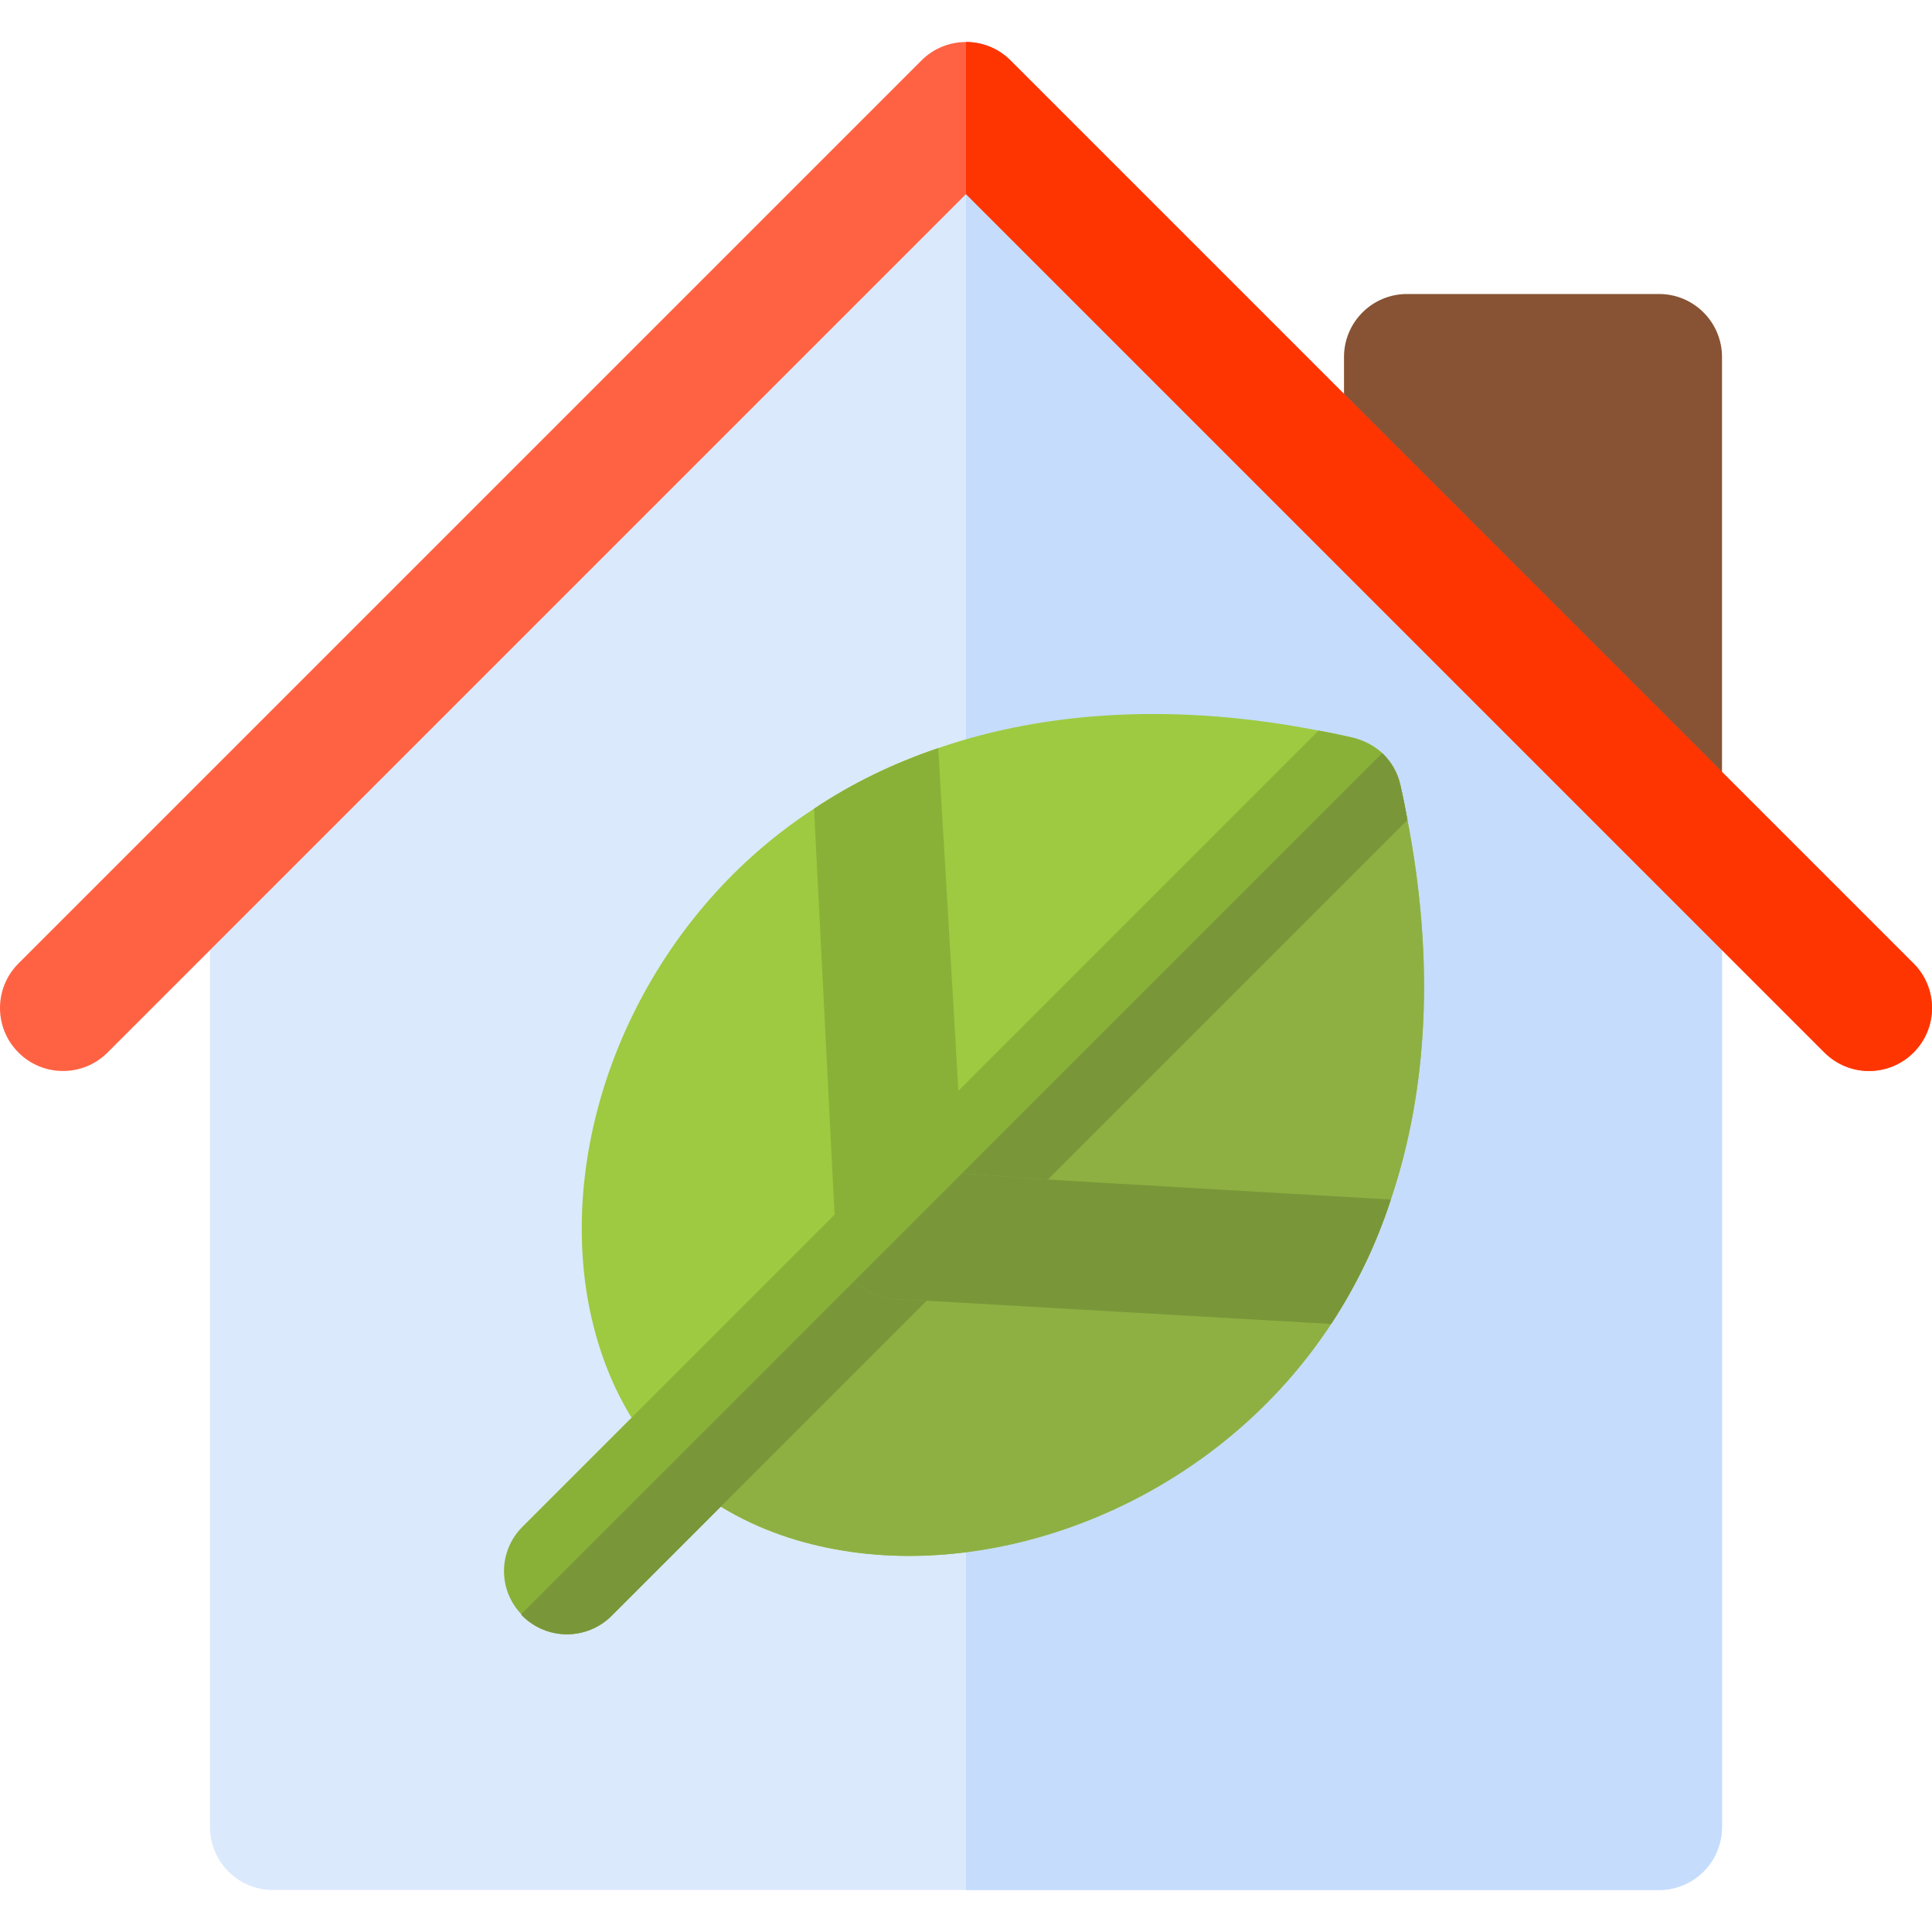
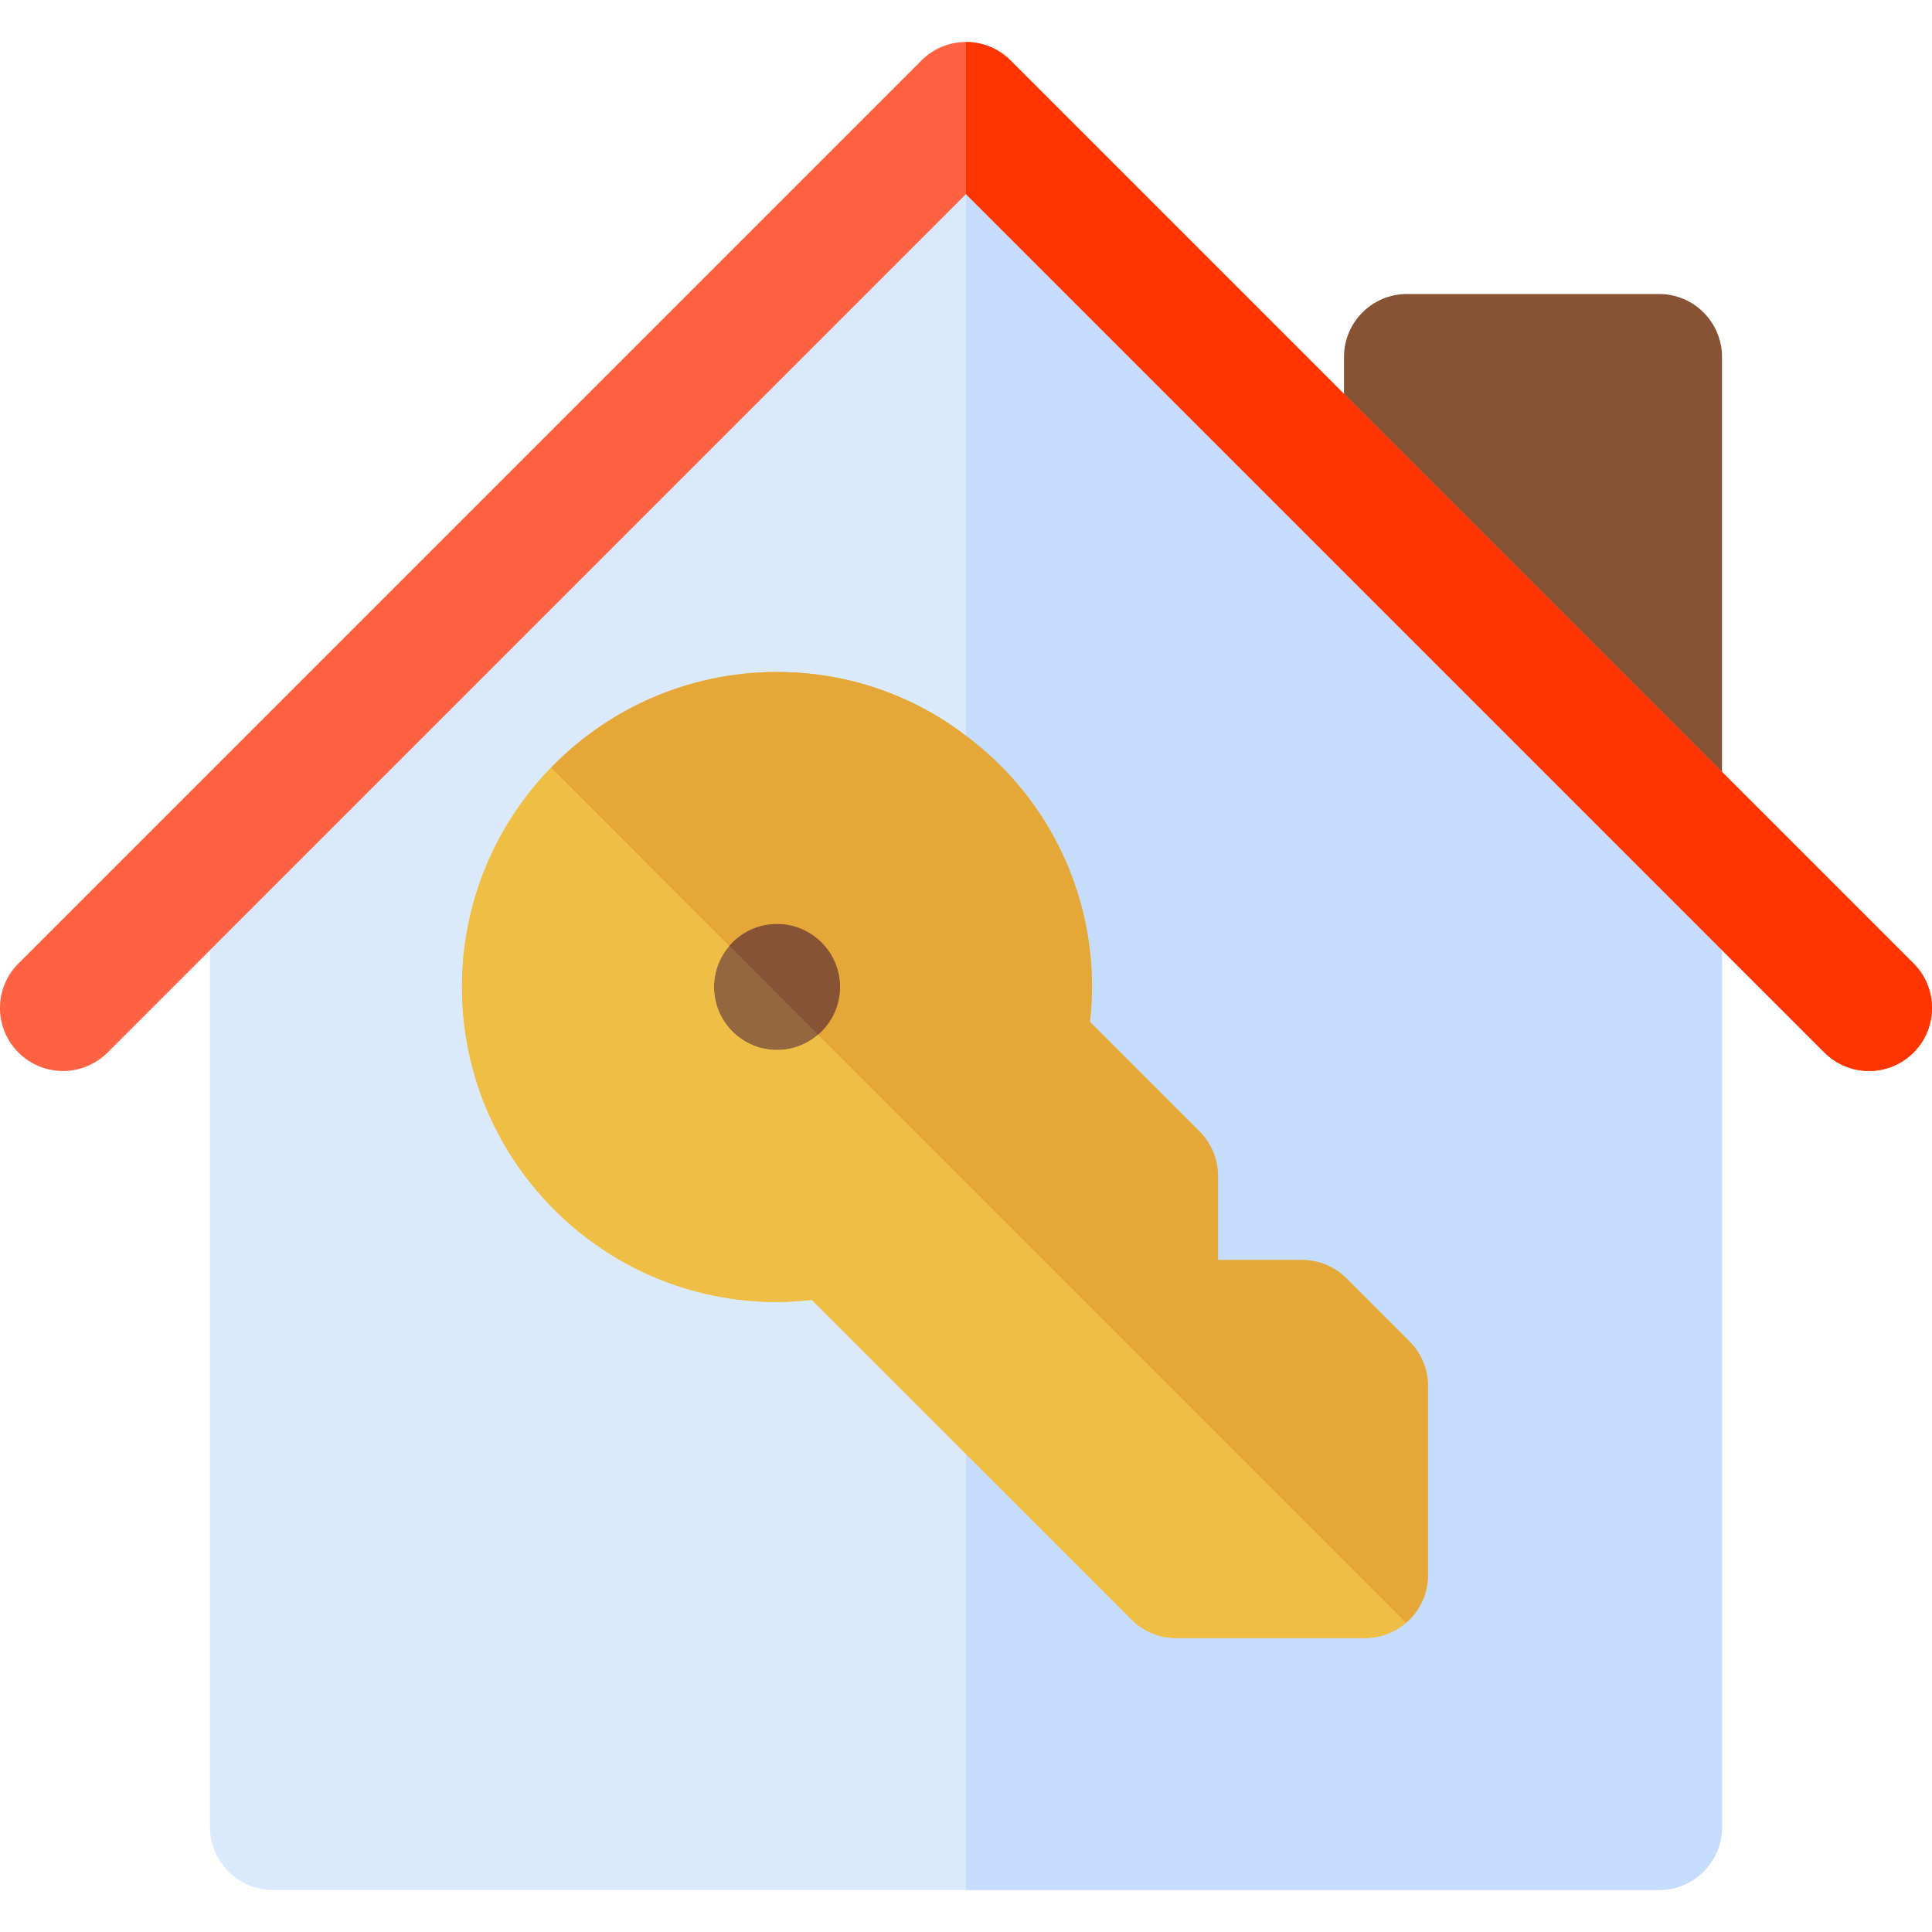
<svg xmlns="http://www.w3.org/2000/svg" height="800px" width="800px" version="1.1" id="Layer_1" viewBox="0 0 511.999 511.999" xml:space="preserve">
  <path style="fill:#DBE9FD;" d="M256,29.174L55.652,229.522v22.261v232.391c0,9.223,7.473,16.696,16.696,16.696h367.304  c9.223,0,16.696-7.473,16.696-16.696V229.522L256,29.174z" />
  <path style="fill:#C5DCFD;" d="M256,29.174v471.696h183.652c9.223,0,16.696-7.473,16.696-16.696V229.522L256,29.174z" />
  <path style="fill:#875334;" d="M456.348,233.739L356.174,133.565V94.609c0-9.22,7.475-16.696,16.696-16.696h66.783  c9.22,0,16.696,7.475,16.696,16.696V233.739z" />
  <path style="fill:#FF6243;" d="M495.305,283.826c-4.272,0-8.544-1.631-11.804-4.892L256,51.435L28.5,278.934  c-6.521,6.521-17.087,6.521-23.609,0c-6.521-6.516-6.521-17.092,0-23.609L244.195,16.021c6.521-6.521,17.087-6.521,23.609,0  l239.304,239.304c6.521,6.516,6.521,17.092,0,23.609C503.848,282.195,499.576,283.826,495.305,283.826z" />
  <path style="fill:#FF3501;" d="M267.804,16.022c-3.26-3.261-7.532-4.892-11.804-4.892v40.304l227.501,227.501  c3.261,3.261,7.533,4.892,11.804,4.892s8.544-1.631,11.804-4.892c6.521-6.516,6.521-17.092,0-23.609L267.804,16.022z" />
-   <path style="fill:#9DCA40;" d="M352.758,350.865c6.611-10.074,11.963-21.092,15.819-32.977c9.917-29.277,11.57-63.515,4.408-100.583  c-0.551-3.07-1.18-6.217-1.889-9.287c-0.709-3.227-2.44-6.217-4.802-8.421c-2.125-1.968-4.722-3.306-7.713-4.093  c-3.07-0.708-6.059-1.338-9.13-1.889c-37.148-7.241-71.542-5.431-100.819,4.644c-11.884,4.014-22.903,9.366-32.898,16.056  c-41.168,26.742-63.82,74.424-61.389,117.584c1.126,20.991,8.621,42.149,23.06,56.588l0.393,0.393  c16.346,16.346,39.954,23.454,63.121,23.454C281.735,412.332,326.63,390.656,352.758,350.865z" />
-   <path style="fill:#8EB043;" d="M240.92,412.332c-23.165,0-46.777-7.11-63.121-23.454l-0.393-0.393l188.89-188.89  c2.361,2.204,4.093,5.195,4.802,8.421c0.708,3.07,1.338,6.217,1.889,9.287c7.162,37.069,5.51,71.306-4.408,100.583  c-3.857,11.884-9.208,22.903-15.819,32.977C326.633,390.65,281.743,412.332,240.92,412.332z" />
-   <path style="fill:#89B138;" d="M371.097,208.017c0.708,3.07,1.338,6.217,1.889,9.287L162.058,428.23  c-3.227,3.227-7.555,4.88-11.806,4.88c-4.25,0-8.578-1.653-11.806-4.88c-0.157-0.157-0.236-0.236-0.315-0.472  c-6.217-6.532-6.061-16.764,0.315-23.139l211.006-211.005c3.07,0.551,6.061,1.181,9.13,1.889c2.991,0.787,5.587,2.125,7.713,4.093  C368.656,201.799,370.388,204.79,371.097,208.017z" />
-   <path style="fill:#799739;" d="M371.097,208.017c0.708,3.07,1.338,6.217,1.889,9.287L162.058,428.23  c-3.227,3.227-7.555,4.88-11.806,4.88c-4.25,0-8.578-1.653-11.806-4.88c-0.157-0.157-0.236-0.236-0.315-0.472l228.163-228.163  C368.656,201.799,370.388,204.79,371.097,208.017z" />
-   <path style="fill:#89B138;" d="M352.758,350.865c-119.866-6.847-104.283-6.061-114.514-6.532c-4.565,0-8.736-1.81-11.806-4.88  c-2.991-2.991-4.802-7.161-4.88-11.806c-0.63-10.074,0.157,5.352-5.825-113.333c9.995-6.689,21.014-12.042,32.898-16.056  c6.296,106.722,5.116,84.607,6.296,112.703c29.198,2.125,6.846,0.709,113.648,6.926C364.721,329.771,359.37,340.79,352.758,350.865z  " />
-   <path style="fill:#799739;" d="M352.758,350.865c-119.866-6.847-104.283-6.061-114.514-6.532c-4.565,0-8.736-1.81-11.806-4.88  l28.491-28.491c29.198,2.125,6.846,0.709,113.648,6.926C364.721,329.771,359.37,340.79,352.758,350.865z" />
+   <path style="fill:#EFBE44;" d="M373.538,355.506l-16.696-16.696c-3.117-3.117-7.346-4.897-11.798-4.897h-22.261v-22.261  c0-4.452-1.781-8.682-4.897-11.798l-29.05-29.05c0.334-3.117,0.557-6.233,0.557-9.238c0-27.27-13.134-51.534-33.391-66.56  c-13.913-10.685-31.277-16.918-50.087-16.918c-46.08,0-83.478,37.398-83.478,83.478s37.398,83.478,83.478,83.478  c3.005,0,6.122-0.223,9.238-0.557l84.703,84.703c3.116,3.116,7.346,4.897,11.798,4.897h50.087c9.238,0,16.696-7.457,16.696-16.696  v-50.087C378.435,362.852,376.654,358.622,373.538,355.506z" />
+   <path style="fill:#95673F;" d="M205.913,244.869c-5.058,0-9.58,2.257-12.642,5.81c-2.52,2.924-4.054,6.723-4.054,10.886  c0,9.22,7.475,16.696,16.696,16.696c4.163,0,7.962-1.534,10.886-4.054c3.552-3.061,5.81-7.584,5.81-12.642  C222.609,252.345,215.134,244.869,205.913,244.869z" />
+   <path style="fill:#EFBE44;" d="M205.913,278.261c-9.22,0-16.696-7.475-16.696-16.696c0-4.163,1.534-7.962,4.054-10.886  l-47.234-47.235c-14.596,15.035-23.602,35.527-23.602,58.121c0,46.08,37.398,83.478,83.478,83.478c3.005,0,6.122-0.223,9.238-0.557  l84.703,84.703c3.116,3.115,7.346,4.897,11.798,4.897h50.087c4.171,0,7.969-1.53,10.892-4.047L216.799,274.207  C213.875,276.727,210.076,278.261,205.913,278.261z" />
+   <path style="fill:#E4A738;" d="M378.435,417.391v-50.087c0-4.452-1.781-8.682-4.897-11.798l-16.696-16.696  c-3.117-3.117-7.346-4.897-11.798-4.897h-22.261v-22.261c0-4.452-1.781-8.682-4.897-11.798l-29.05-29.05  c0.334-3.117,0.557-6.233,0.557-9.238c0-27.27-13.134-51.534-33.391-66.56c-13.913-10.685-31.277-16.918-50.087-16.918  c-23.486,0-44.703,9.729-59.876,25.358l47.234,47.235c3.062-3.553,7.584-5.81,12.642-5.81c9.22,0,16.696,7.475,16.696,16.696  c0,5.058-2.258,9.58-5.81,12.642l155.833,155.833C376.182,426.98,378.435,422.459,378.435,417.391z" />
+   <path style="fill:#875334;" d="M222.609,261.565c0-9.22-7.475-16.696-16.696-16.696c-5.058,0-9.58,2.257-12.642,5.81l23.528,23.527  C220.351,271.145,222.609,266.623,222.609,261.565z" />
</svg>
